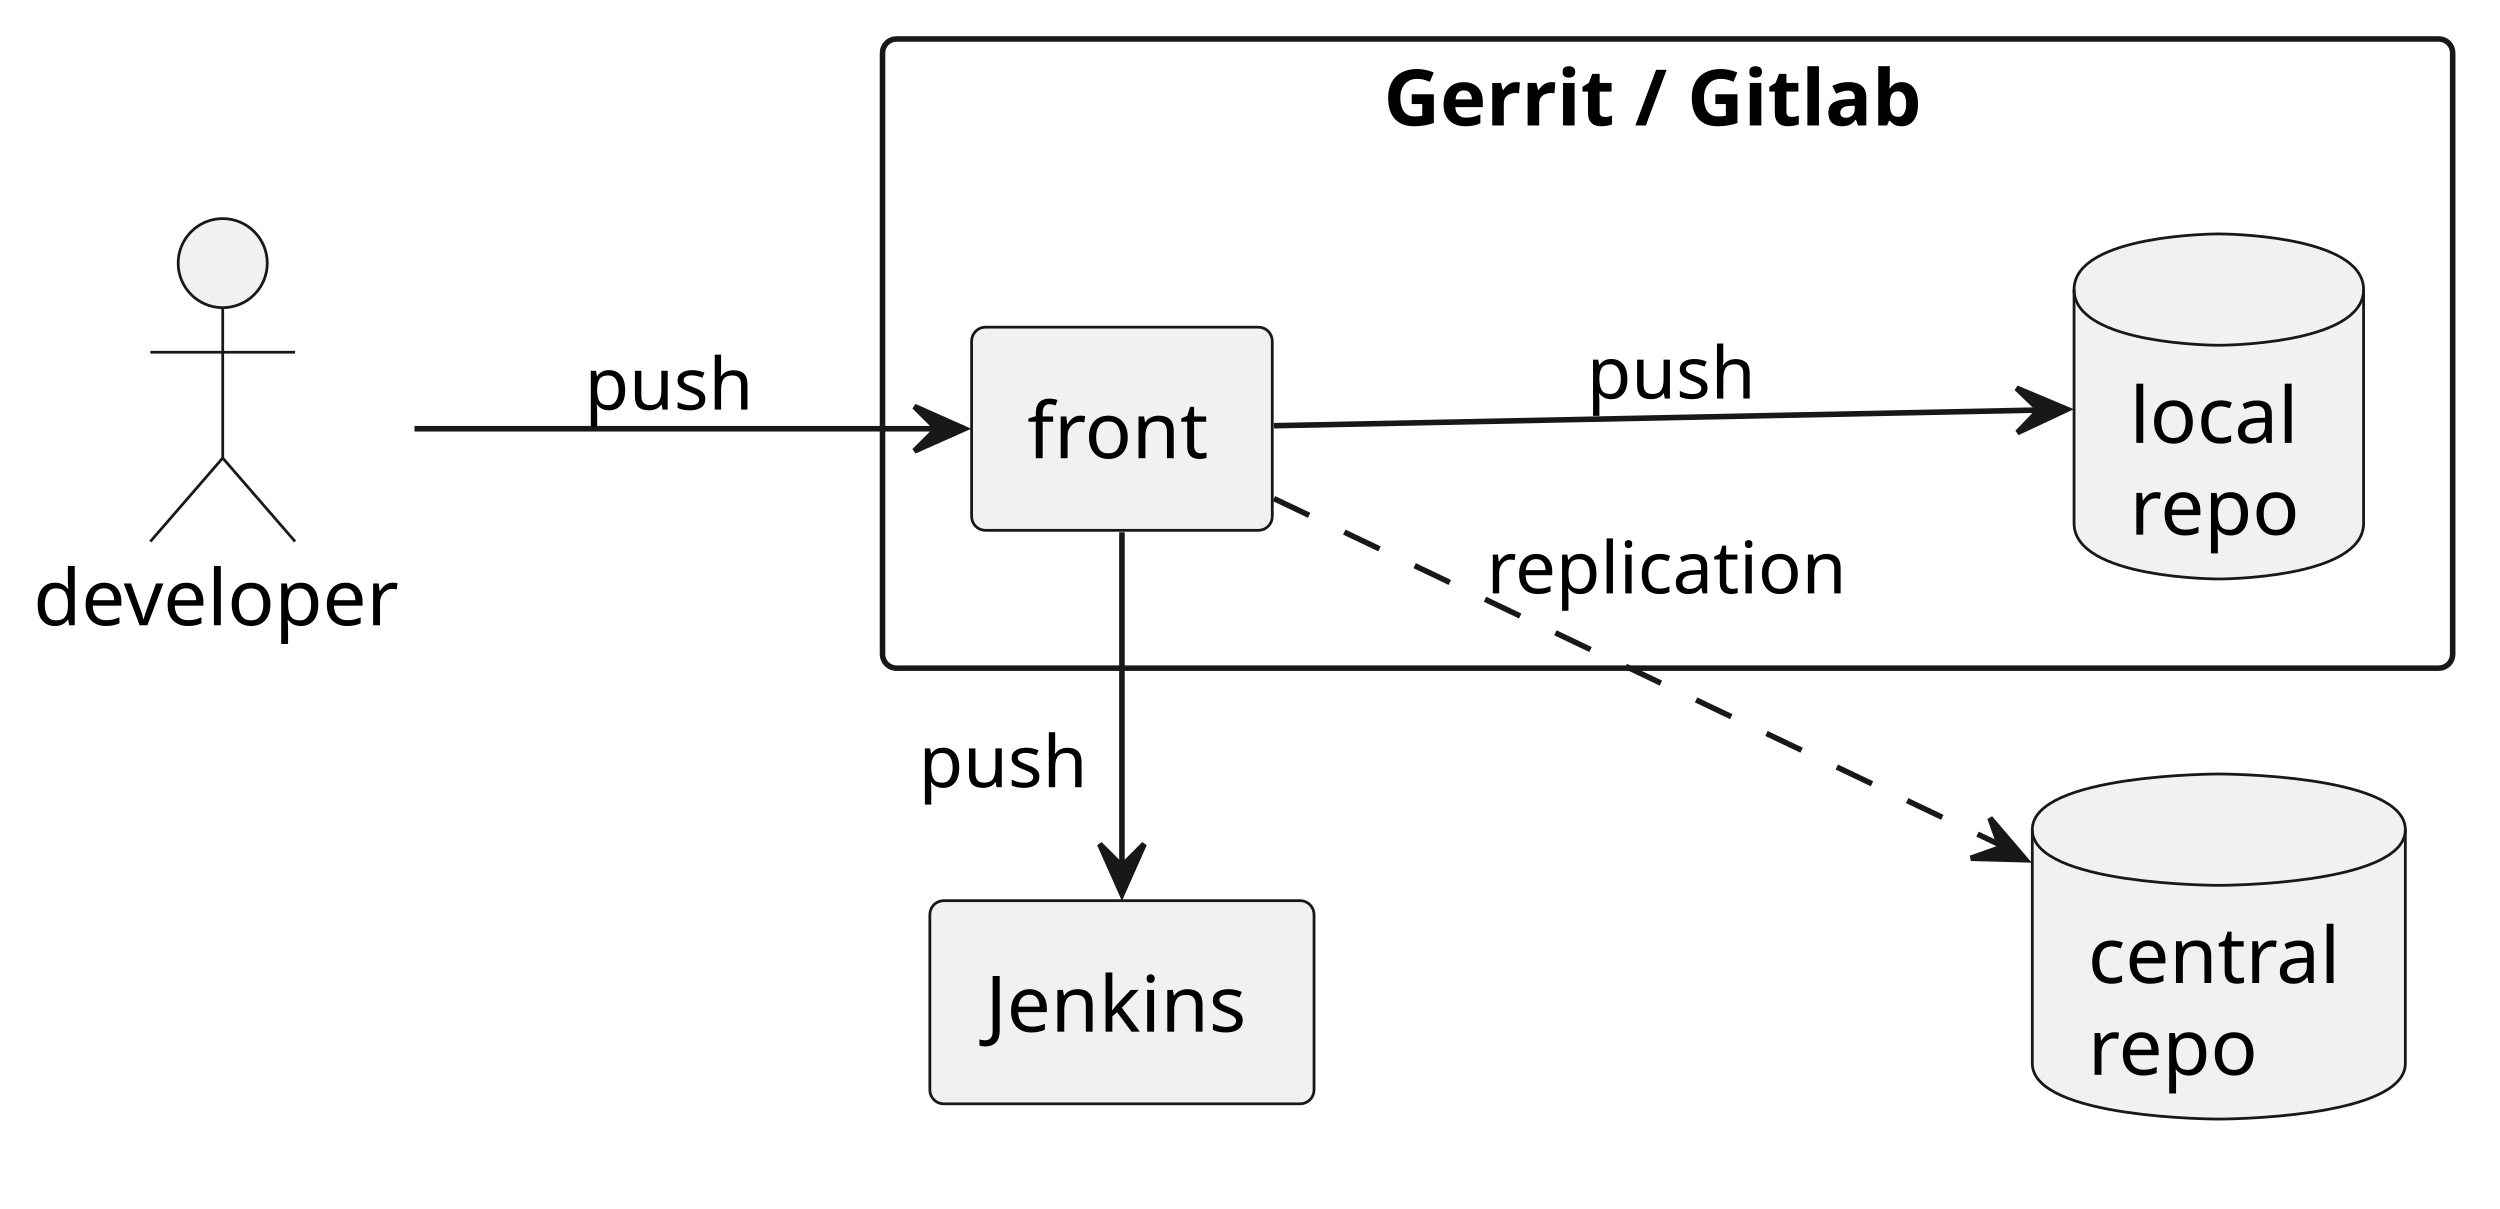
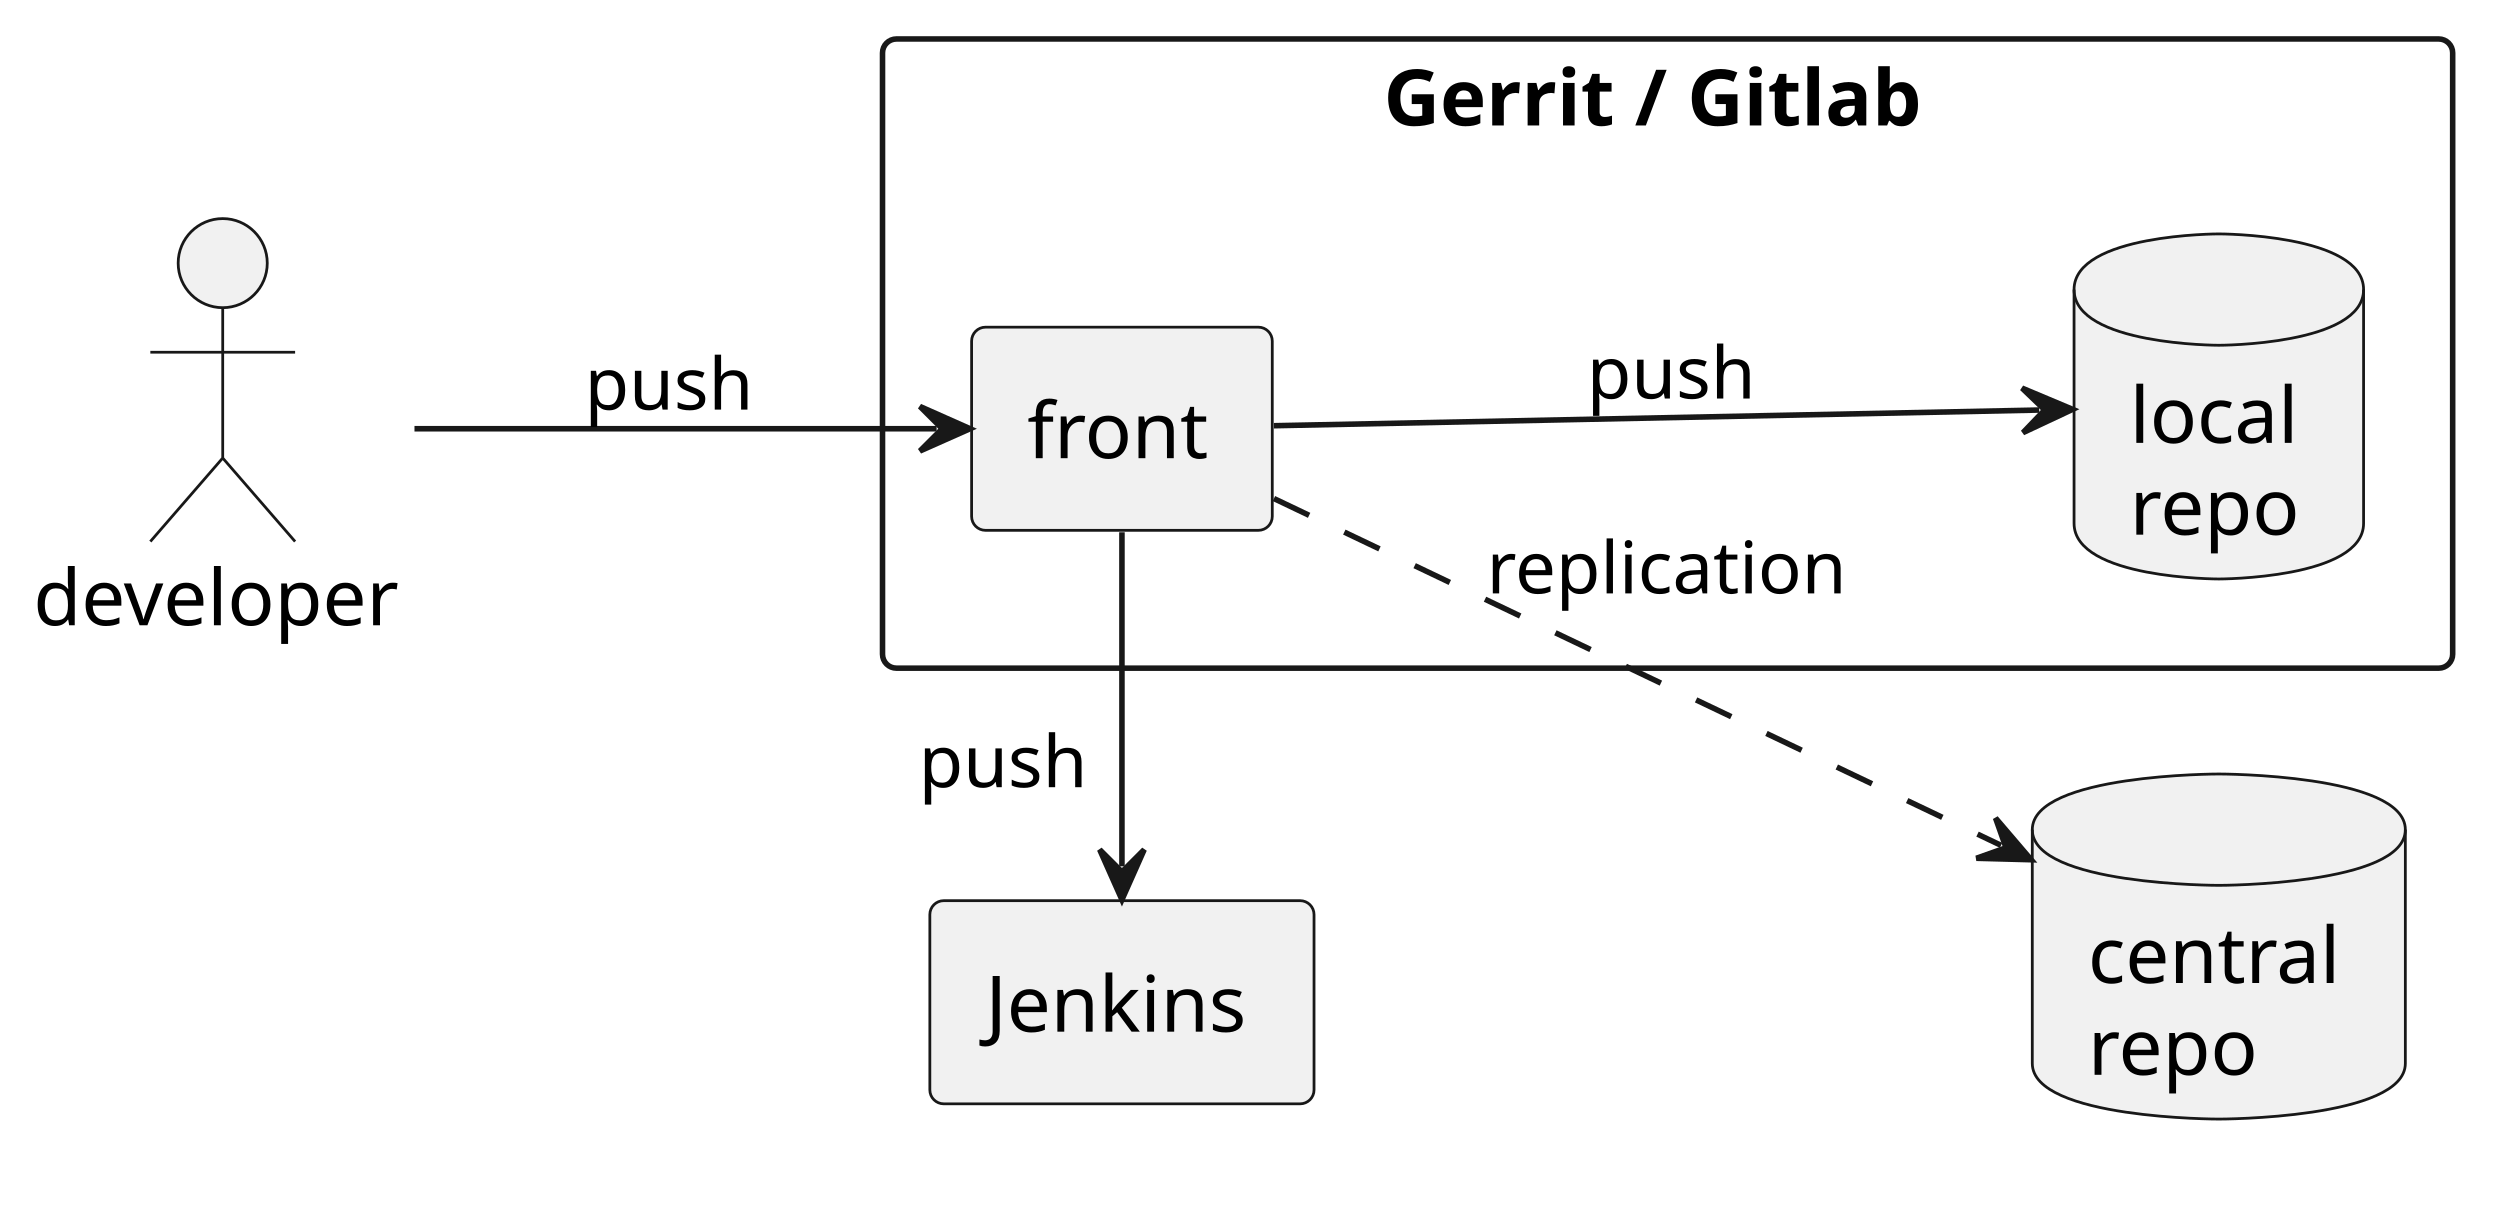
<svg xmlns="http://www.w3.org/2000/svg" contentStyleType="text/css" height="217px" preserveAspectRatio="none" style="width:449px;height:217px;background:#FFFFFF;" version="1.1" viewBox="0 0 449 217" width="449px" zoomAndPan="magnify">
  <defs />
  <g>
    <g id="cluster_admin">
-       <rect height="113" rx="2.5" ry="2.5" style="stroke:#181818;stroke-width:1.0;fill:none;" width="282" x="158.5" y="7" />
+       <rect fill="none" height="113" rx="2.5" ry="2.5" style="stroke:#181818;stroke-width:1.0;" width="282" x="158.5" y="7" />
      <text fill="#000000" font-family="sans-serif" font-size="14" font-weight="bold" lengthAdjust="spacing" textLength="102" x="248.5" y="22.535">Gerrit / Gitlab</text>
    </g>
    <g id="elem_ui">
      <rect fill="#F1F1F1" height="36.488" rx="2.5" ry="2.5" style="stroke:#181818;stroke-width:0.5;" width="54" x="174.5" y="58.76" />
      <text fill="#000000" font-family="sans-serif" font-size="14" lengthAdjust="spacing" textLength="34" x="184.5" y="82.295">front</text>
    </g>
    <g id="elem_repo_local">
      <path d="M372.5,52.01 C372.5,42.01 398.5,42.01 398.5,42.01 C398.5,42.01 424.5,42.01 424.5,52.01 L424.5,93.987 C424.5,103.987 398.5,103.987 398.5,103.987 C398.5,103.987 372.5,103.987 372.5,93.987 L372.5,52.01 " fill="#F1F1F1" style="stroke:#181818;stroke-width:0.5;" />
      <path d="M372.5,52.01 C372.5,62.01 398.5,62.01 398.5,62.01 C398.5,62.01 424.5,62.01 424.5,52.01 " fill="none" style="stroke:#181818;stroke-width:0.5;" />
      <text fill="#000000" font-family="sans-serif" font-size="14" lengthAdjust="spacing" textLength="32" x="382.5" y="79.545">local</text>
      <text fill="#000000" font-family="sans-serif" font-size="14" lengthAdjust="spacing" textLength="32" x="382.5" y="96.033">repo</text>
    </g>
    <g id="elem_developer">
      <ellipse cx="40" cy="47.26" fill="#F1F1F1" rx="8" ry="8" style="stroke:#181818;stroke-width:0.5;" />
      <path d="M40,55.26 L40,82.26 M27,63.26 L53,63.26 M40,82.26 L27,97.26 M40,82.26 L53,97.26 " fill="none" style="stroke:#181818;stroke-width:0.5;" />
      <text fill="#000000" font-family="sans-serif" font-size="14" lengthAdjust="spacing" textLength="68" x="6" y="112.295">developer</text>
    </g>
    <g id="elem_repo">
      <path d="M365,149.01 C365,139.01 398.5,139.01 398.5,139.01 C398.5,139.01 432,139.01 432,149.01 L432,190.987 C432,200.987 398.5,200.987 398.5,200.987 C398.5,200.987 365,200.987 365,190.987 L365,149.01 " fill="#F1F1F1" style="stroke:#181818;stroke-width:0.5;" />
      <path d="M365,149.01 C365,159.01 398.5,159.01 398.5,159.01 C398.5,159.01 432,159.01 432,149.01 " fill="none" style="stroke:#181818;stroke-width:0.5;" />
      <text fill="#000000" font-family="sans-serif" font-size="14" lengthAdjust="spacing" textLength="47" x="375" y="176.545">central</text>
      <text fill="#000000" font-family="sans-serif" font-size="14" lengthAdjust="spacing" textLength="32" x="375" y="193.033">repo</text>
    </g>
    <g id="elem_jenkins">
      <rect fill="#F1F1F1" height="36.488" rx="2.5" ry="2.5" style="stroke:#181818;stroke-width:0.5;" width="69" x="167" y="161.76" />
      <text fill="#000000" font-family="sans-serif" font-size="14" lengthAdjust="spacing" textLength="49" x="177" y="185.295">Jenkins</text>
    </g>
    <g id="link_developer_ui">
-       <path d="M74.44,77 C102.04,77 140.96,77 168.24,77 " fill="none" id="developer-to-ui" style="stroke:#181818;stroke-width:1.0;" />
-       <polygon fill="#181818" points="173.22,77,164.22,73,168.22,77,164.22,81,173.22,77" style="stroke:#181818;stroke-width:1.0;" />
+       <path d="M74.44,77 C104.12,77 140.92,77 168.22,77 " fill="none" id="developer-to-ui" style="stroke:#181818;stroke-width:1.0;" />
+       <polygon fill="#181818" points="174.22,77,165.22,73,169.22,77,165.22,81,174.22,77" style="stroke:#181818;stroke-width:1.0;" />
      <text fill="#000000" font-family="sans-serif" font-size="13" lengthAdjust="spacing" textLength="31" x="105" y="73.568">push</text>
    </g>
    <g id="link_ui_repo_local">
-       <path d="M228.8,76.46 C264.52,75.73 328.28,74.42 366.35,73.64 " fill="none" id="ui-to-repo_local" style="stroke:#181818;stroke-width:1.0;" />
-       <polygon fill="#181818" points="371.24,73.52,362.162,69.701,366.241,73.62,362.322,77.699,371.24,73.52" style="stroke:#181818;stroke-width:1.0;" />
+       <path d="M228.8,76.46 C266.43,75.69 329.181,74.403 366.241,73.643 " fill="none" id="ui-to-repo_local" style="stroke:#181818;stroke-width:1.0;" />
+       <polygon fill="#181818" points="372.24,73.52,363.16,69.705,367.241,73.623,363.324,77.704,372.24,73.52" style="stroke:#181818;stroke-width:1.0;" />
      <text fill="#000000" font-family="sans-serif" font-size="13" lengthAdjust="spacing" textLength="31" x="285" y="71.568">push</text>
    </g>
    <g id="link_jenkins_ui">
-       <path d="M201.5,155.62 C201.5,137.24 201.5,112.4 201.5,95.6 " fill="none" id="jenkins-backto-ui" style="stroke:#181818;stroke-width:1.0;" />
-       <polygon fill="#181818" points="201.5,160.59,205.5,151.59,201.5,155.59,197.5,151.59,201.5,160.59" style="stroke:#181818;stroke-width:1.0;" />
+       <path d="M201.5,155.59 C201.5,136.96 201.5,114.3 201.5,95.6 " fill="none" id="jenkins-backto-ui" style="stroke:#181818;stroke-width:1.0;" />
+       <polygon fill="#181818" points="201.5,161.59,205.5,152.59,201.5,156.59,197.5,152.59,201.5,161.59" style="stroke:#181818;stroke-width:1.0;" />
      <text fill="#000000" font-family="sans-serif" font-size="13" lengthAdjust="spacing" textLength="4" x="180.5" y="126.068"> </text>
      <text fill="#000000" font-family="sans-serif" font-size="13" lengthAdjust="spacing" textLength="31" x="165" y="141.379">push</text>
    </g>
    <g id="link_ui_repo">
-       <path d="M228.8,89.54 C262.53,105.63 321.25,133.64 359.75,152 " fill="none" id="ui-to-repo" style="stroke:#181818;stroke-width:1.0;stroke-dasharray:7.0,7.0;" />
-       <polygon fill="#181818" points="363.8,154.41,357.404,146.921,359.289,152.254,353.955,154.139,363.8,154.41" style="stroke:#181818;stroke-width:1.0;" />
+       <path d="M228.8,89.54 C264.04,106.35 321.155,133.586 359.385,151.826 " fill="none" id="ui-to-repo" style="stroke:#181818;stroke-width:1.0;stroke-dasharray:7.0,7.0;" />
+       <polygon fill="#181818" points="364.8,154.41,358.4,146.924,360.287,152.257,354.955,154.145,364.8,154.41" style="stroke:#181818;stroke-width:1.0;" />
      <text fill="#000000" font-family="sans-serif" font-size="13" lengthAdjust="spacing" textLength="67" x="267" y="106.568">replication</text>
    </g>
  </g>
</svg>
